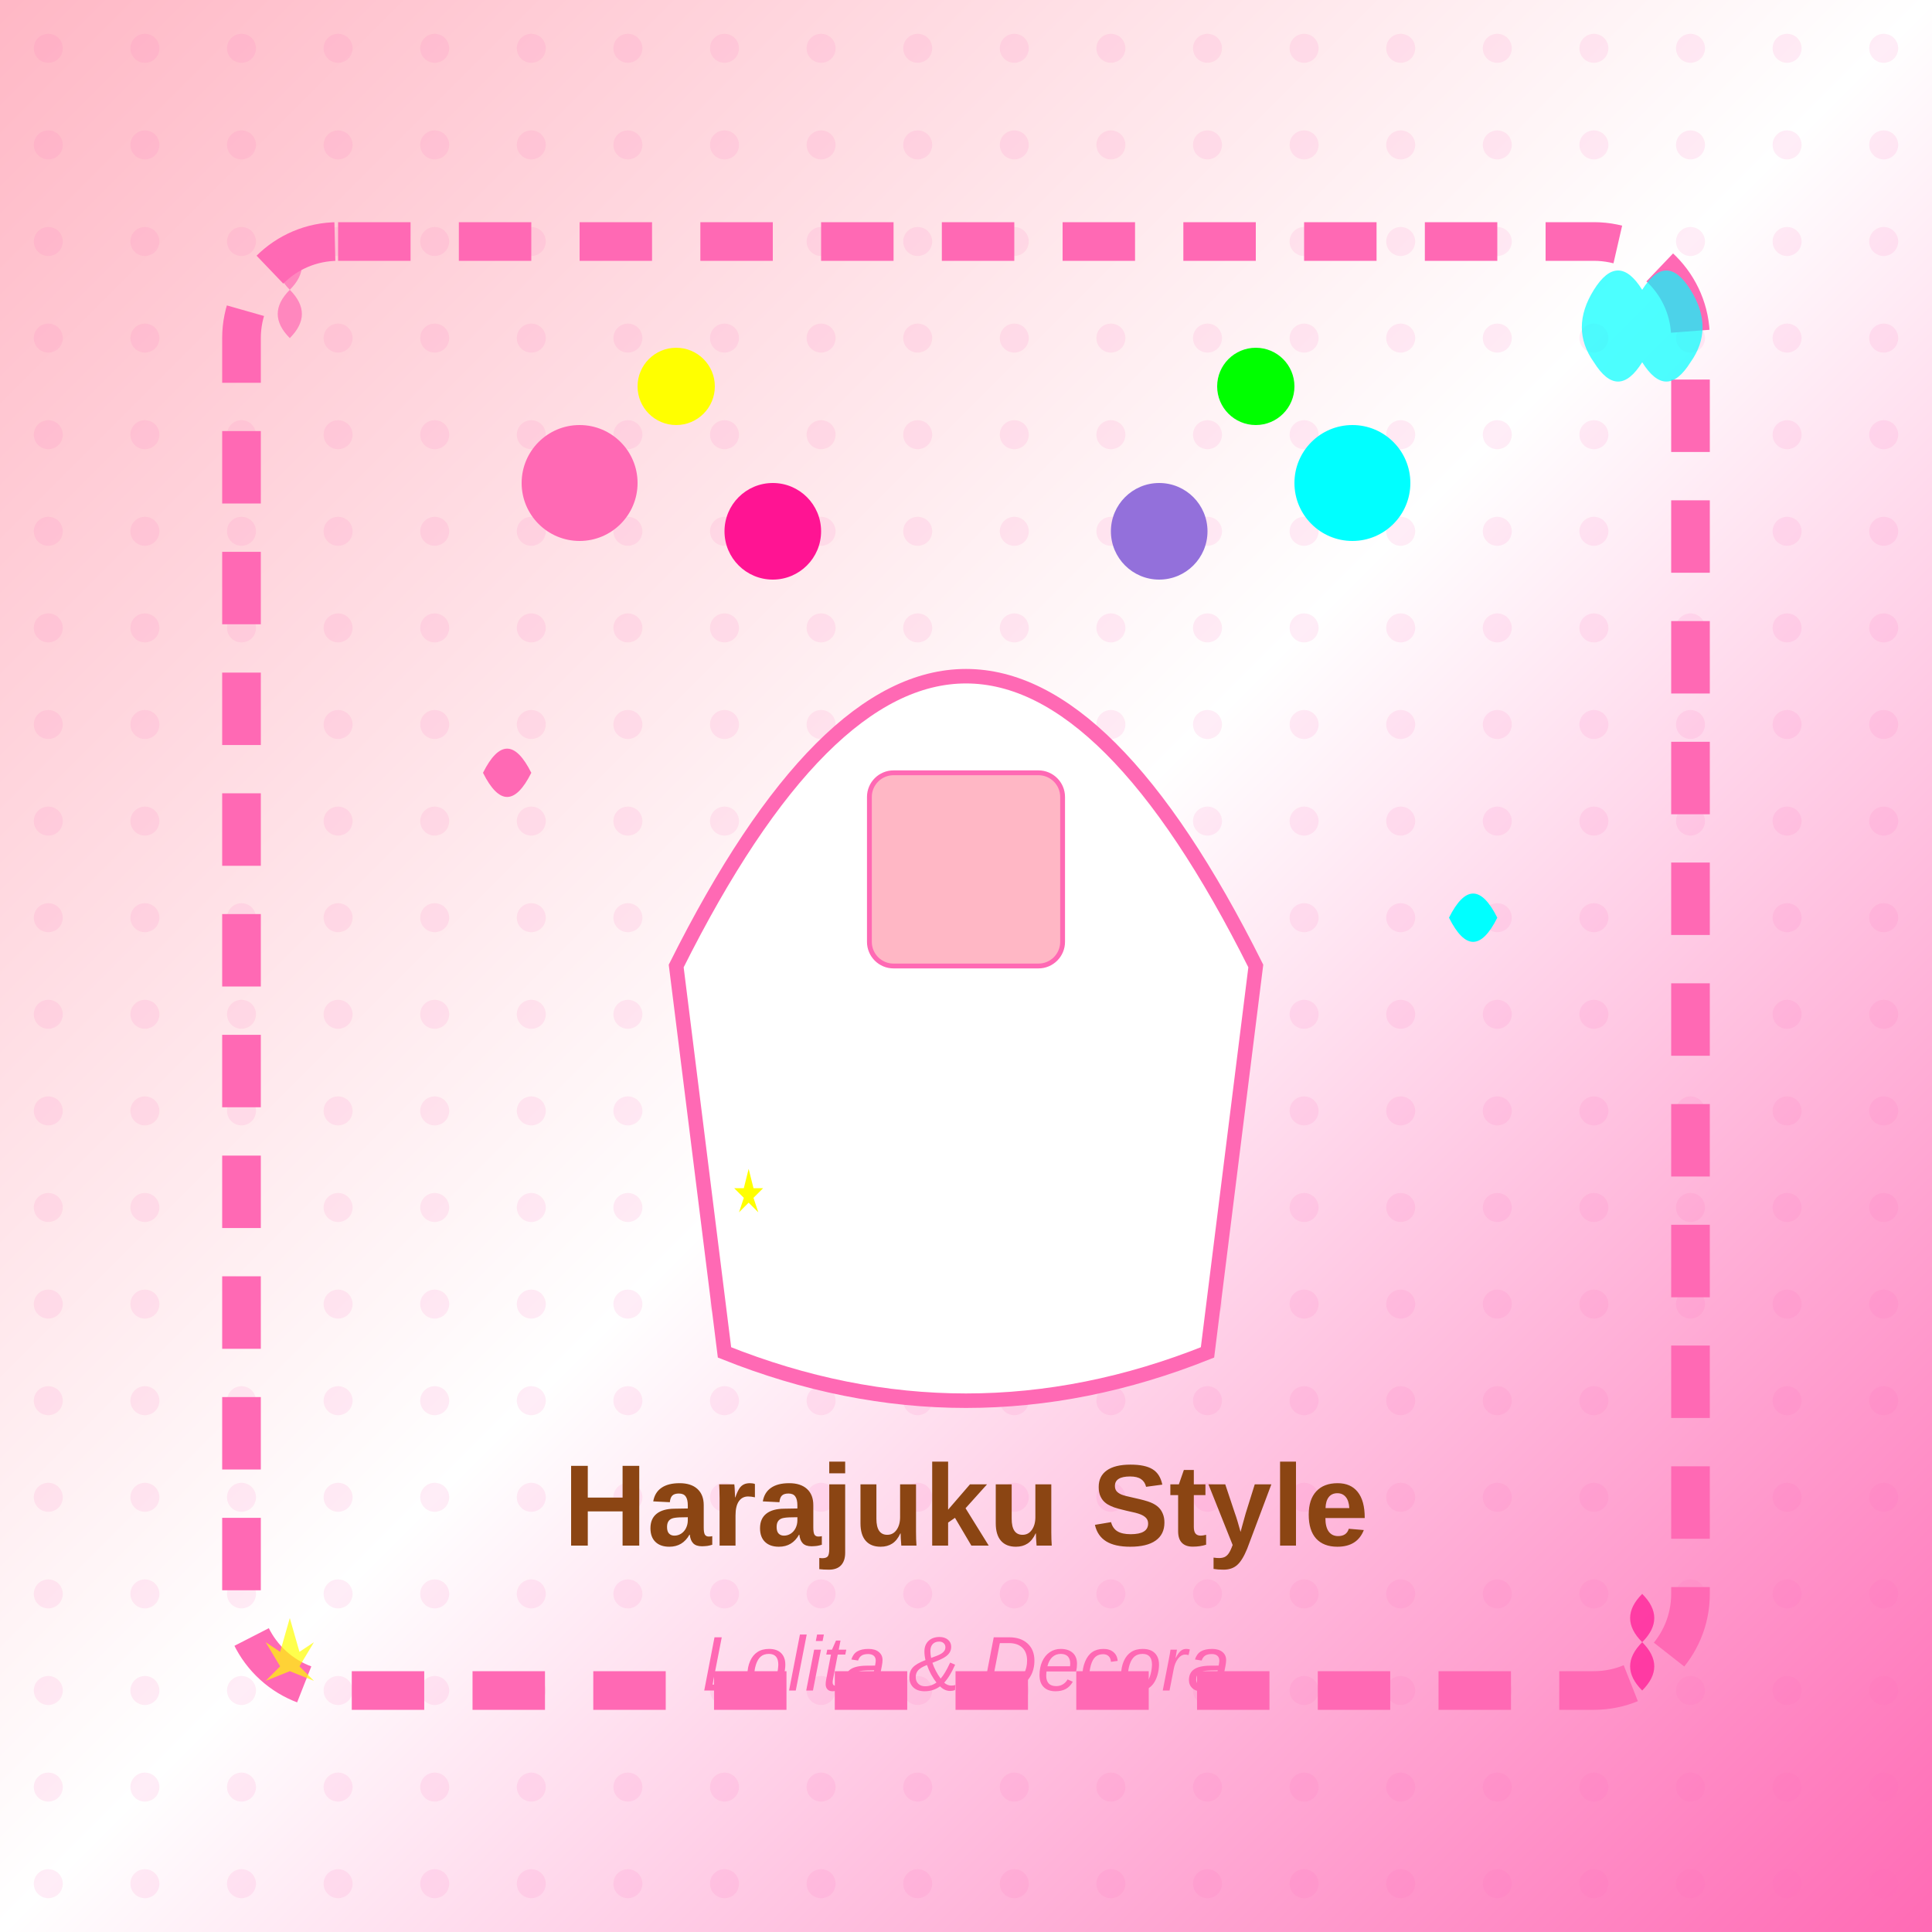
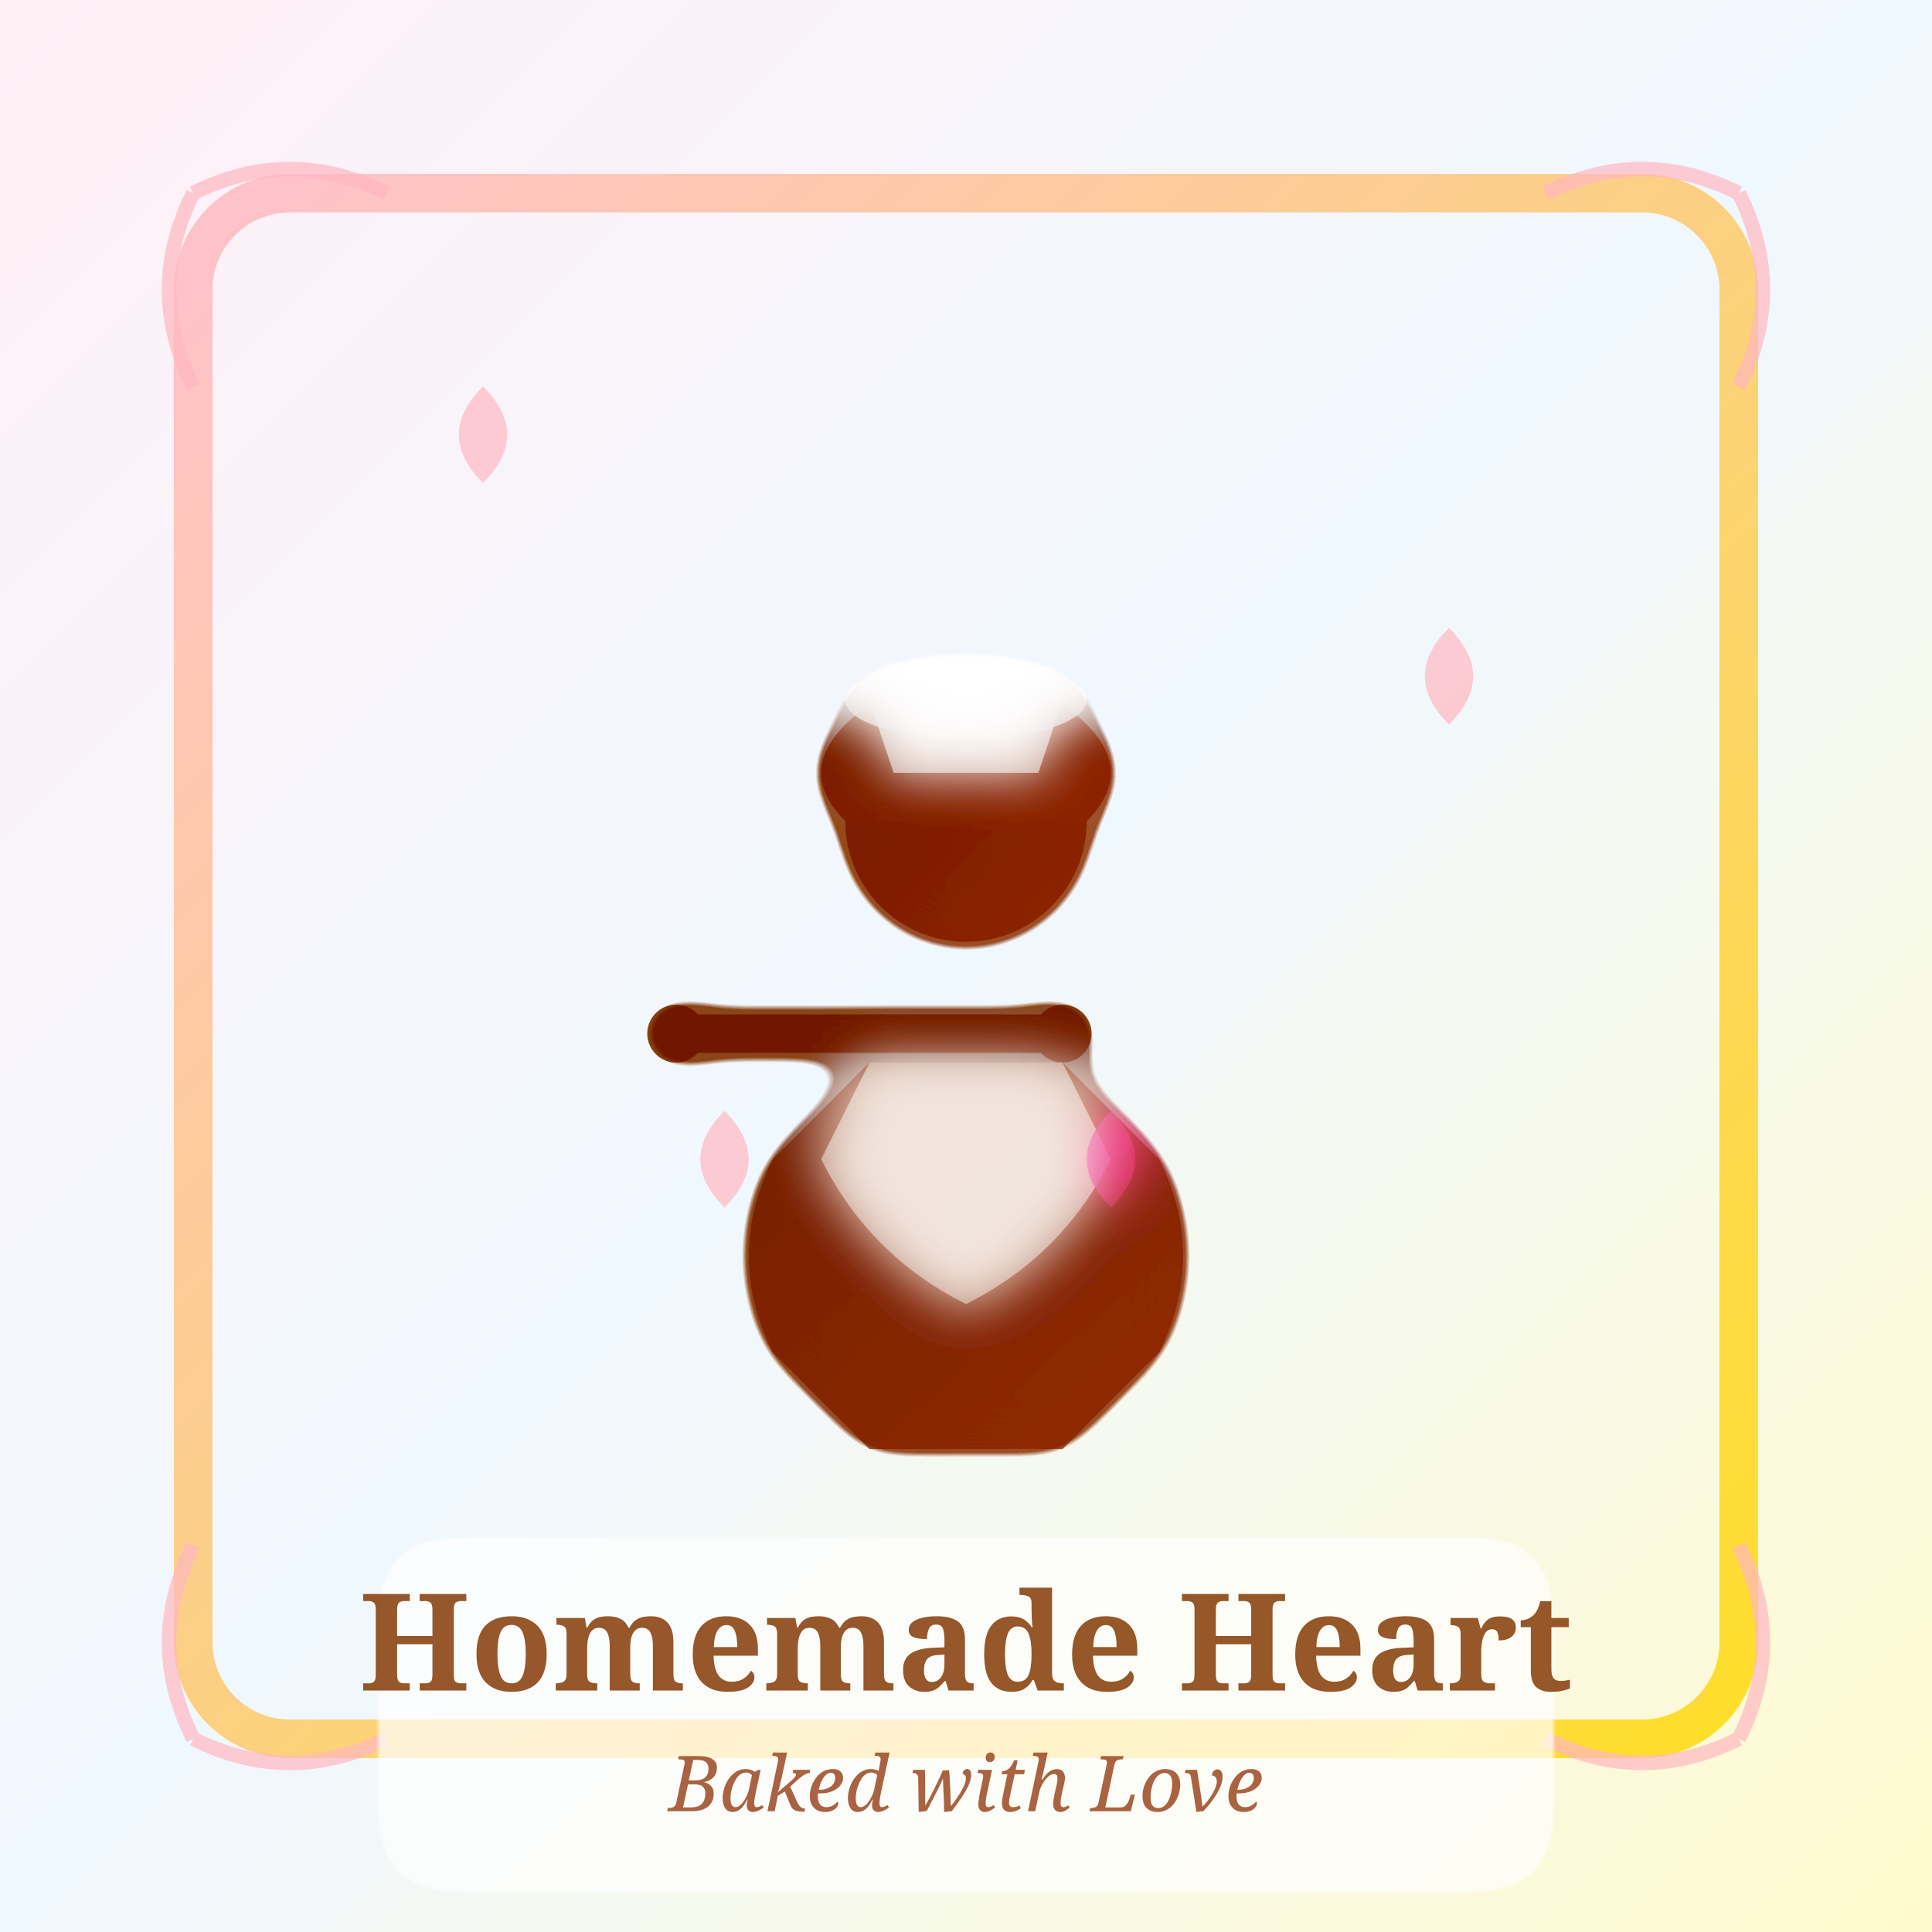
<svg xmlns="http://www.w3.org/2000/svg" width="400" height="400" viewBox="0 0 400 400">
  <defs>
    <linearGradient id="bgGradient" x1="0%" y1="0%" x2="100%" y2="100%">
-       <stop offset="0%" stop-color="#ffb7c5" />
-       <stop offset="50%" stop-color="#ffffff" />
-       <stop offset="100%" stop-color="#ff69b4" />
+       <stop offset="0%" stop-color="#FFF0F5" />
+       <stop offset="50%" stop-color="#F0F8FF" />
+       <stop offset="100%" stop-color="#FFFACD" />
    </linearGradient>
-     <pattern id="polkaPattern" width="20" height="20" patternUnits="userSpaceOnUse">
-       <circle cx="10" cy="10" r="3" fill="#ff69b4" opacity="0.3" />
+     <linearGradient id="frameGradient" x1="0%" y1="0%" x2="100%" y2="100%">
+       <stop offset="0%" stop-color="#FFB6C1" />
+       <stop offset="100%" stop-color="#FFD700" />
+     </linearGradient>
+     <linearGradient id="silhouetteGradient" x1="0%" y1="0%" x2="100%" y2="100%">
+       <stop offset="0%" stop-color="#8B4513" />
+       <stop offset="100%" stop-color="#A0522D" />
+     </linearGradient>
+     <filter id="softGlow" x="-20%" y="-20%" width="140%" height="140%">
+       <feGaussianBlur in="SourceGraphic" stdDeviation="5" result="blur" />
+       <feColorMatrix in="blur" type="matrix" values="1 0 0 0 0  0 1 0 0 0  0 0 1 0 0  0 0 0 15 -5" result="glow" />
+       <feBlend in="SourceGraphic" in2="glow" mode="soft-light" />
+     </filter>
+     <pattern id="lacePattern" width="40" height="40" patternUnits="userSpaceOnUse">
+       <circle cx="20" cy="20" r="5" fill="#FFB6C1" opacity="0.3" />
+       <circle cx="10" cy="10" r="3" fill="#FFB6C1" opacity="0.3" />
+       <circle cx="30" cy="10" r="3" fill="#FFB6C1" opacity="0.3" />
+       <circle cx="10" cy="30" r="3" fill="#FFB6C1" opacity="0.3" />
+       <circle cx="30" cy="30" r="3" fill="#FFB6C1" opacity="0.3" />
    </pattern>
-     <filter id="softGlow" x="-20%" y="-20%" width="140%" height="140%">
-       <feGaussianBlur in="SourceGraphic" stdDeviation="3" result="blur" />
-       <feBlend in="SourceGraphic" in2="blur" mode="screen" />
-     </filter>
  </defs>
  <rect width="400" height="400" fill="url(#bgGradient)" />
-   <rect width="400" height="400" fill="url(#polkaPattern)" opacity="0.4" />
-   <g transform="translate(200 200)">
-     <path d="M -60 0 Q 0 -120 60 0 L 50 80 Q 0 100 -50 80 Z" fill="#ffffff" stroke="#ff69b4" stroke-width="3" />
-     <rect x="-20" y="-40" width="40" height="40" rx="5" fill="#ffb7c5" stroke="#ff69b4" stroke-width="1" />
-     <path d="M -25 -40 Q 0 -50 25 -40" fill="none" stroke="#ffffff" stroke-width="2" stroke-linecap="round" />
+   <rect x="40" y="40" width="320" height="320" rx="20" fill="none" stroke="url(#frameGradient)" stroke-width="8" opacity="0.8" />
+   <rect x="40" y="40" width="320" height="320" rx="20" fill="none" stroke="url(#lacePattern)" stroke-width="8" opacity="0.5" />
+   <g opacity="0.7">
+     <path d="M40,40 Q60,30 80,40" fill="none" stroke="#FFB6C1" stroke-width="3" />
+     <path d="M40,40 Q30,60 40,80" fill="none" stroke="#FFB6C1" stroke-width="3" />
+     <path d="M360,40 Q340,30 320,40" fill="none" stroke="#FFB6C1" stroke-width="3" />
+     <path d="M360,40 Q370,60 360,80" fill="none" stroke="#FFB6C1" stroke-width="3" />
+     <path d="M40,360 Q60,370 80,360" fill="none" stroke="#FFB6C1" stroke-width="3" />
+     <path d="M40,360 Q30,340 40,320" fill="none" stroke="#FFB6C1" stroke-width="3" />
+     <path d="M360,360 Q340,370 320,360" fill="none" stroke="#FFB6C1" stroke-width="3" />
+     <path d="M360,360 Q370,340 360,320" fill="none" stroke="#FFB6C1" stroke-width="3" />
  </g>
-   <g id="hairClips">
-     <circle cx="120" cy="100" r="12" fill="#ff69b4" />
-     <circle cx="280" cy="100" r="12" fill="#00ffff" />
-     <circle cx="140" cy="80" r="8" fill="#ffff00" />
-     <circle cx="260" cy="80" r="8" fill="#00ff00" />
-     <circle cx="160" cy="110" r="10" fill="#ff1493" />
-     <circle cx="240" cy="110" r="10" fill="#9370db" />
+   <g transform="translate(200, 200)" filter="url(#softGlow)">
+     <path d="M-40,40 Q-50,60 -40,80 L-20,100 L20,100 L40,80 Q50,60 40,40 L20,20 L-20,20 Z" fill="url(#silhouetteGradient)" opacity="0.9" />
+     <path d="M-30,40 Q-20,60 0,70 Q20,60 30,40 L20,20 L-20,20 Z" fill="#FFFFFF" opacity="0.8" />
+     <circle cx="0" cy="-30" r="25" fill="url(#silhouetteGradient)" />
+     <path d="M-25,-30 Q-35,-40 -25,-50 Q-15,-60 0,-55 Q15,-60 25,-50 Q35,-40 25,-30" fill="url(#silhouetteGradient)" />
+     <path d="M-20,-55 Q0,-70 20,-55 L15,-40 L-15,-40 Z" fill="#FFFFFF" opacity="0.9" />
+     <ellipse cx="0" cy="-55" rx="25" ry="8" fill="#FFFFFF" opacity="0.9" />
+     <rect x="-60" y="10" width="80" height="8" rx="4" fill="#8B4513" />
+     <circle cx="-60" cy="14" r="6" fill="#8B4513" />
+     <circle cx="20" cy="14" r="6" fill="#8B4513" />
+     <path d="M30,50 Q40,40 30,30 Q20,40 30,50 Z" fill="#FF69B4" opacity="0.8" />
  </g>
-   <g id="floatingAccessories">
-     <g transform="translate(100 160)">
-       <path d="M 0 0 Q 5 -10 10 0 Q 5 10 0 0 Z" fill="#ff69b4" />
-     </g>
-     <g transform="translate(300 190)">
-       <path d="M 0 0 Q 5 -10 10 0 Q 5 10 0 0 Z" fill="#00ffff" />
-     </g>
-     <g transform="translate(155 245)">
-       <path d="M 0 -3 L 1 1 L 3 1 L 1 3 L 2 6 L 0 4 L -2 6 L -1 3 L -3 1 L -1 1 Z" fill="#ffff00" />
-     </g>
+   <g opacity="0.7">
+     <path d="M100,100 Q110,90 100,80 Q90,90 100,100 Z" fill="#FFB6C1">
+       <animate attributeName="opacity" values="0.7;1;0.7" dur="3s" repeatCount="indefinite" />
+       <animateTransform attributeName="transform" type="translate" values="0,0;0,-10;0,0" dur="4s" repeatCount="indefinite" />
+     </path>
+     <path d="M300,150 Q310,140 300,130 Q290,140 300,150 Z" fill="#FFB6C1">
+       <animate attributeName="opacity" values="0.7;1;0.7" dur="4s" repeatCount="indefinite" />
+       <animateTransform attributeName="transform" type="translate" values="0,0;0,-15;0,0" dur="5s" repeatCount="indefinite" />
+     </path>
+     <path d="M150,250 Q160,240 150,230 Q140,240 150,250 Z" fill="#FFB6C1">
+       <animate attributeName="opacity" values="0.7;1;0.7" dur="5s" repeatCount="indefinite" />
+       <animateTransform attributeName="transform" type="translate" values="0,0;0,-12;0,0" dur="6s" repeatCount="indefinite" />
+     </path>
  </g>
-   <rect x="50" y="50" width="300" height="300" fill="none" stroke="#ff69b4" stroke-width="8" stroke-dasharray="15,10" rx="20" />
-   <text x="200" y="320" text-anchor="middle" font-family="Arial, sans-serif" font-size="24" fill="#8b4513" font-weight="bold">
-         Harajuku Style
+   <rect x="80" y="320" width="240" height="70" rx="10" fill="#FFFFFF" opacity="0.7" filter="url(#softGlow)" />
+   <text x="200" y="350" text-anchor="middle" font-family="Georgia, serif" font-size="28" fill="#8B4513" opacity="0.9" font-weight="bold">
+         Homemade Heart
    </text>
-   <text x="200" y="350" text-anchor="middle" font-family="Arial, sans-serif" font-size="16" fill="#ff69b4" font-style="italic">
-         Lolita &amp; Decora
+   <text x="200" y="375" text-anchor="middle" font-family="Georgia, serif" font-size="16" fill="#A0522D" opacity="0.9" font-style="italic">
+         Baked with Love
    </text>
-   <g id="cornerAccents">
-     <g transform="translate(60 60)">
-       <path d="M 0 0 Q -5 -5 0 -10 Q 5 -5 0 0 Q 5 5 0 10 Q -5 5 0 0 Z" fill="#ff69b4" opacity="0.7" />
-     </g>
-     <g transform="translate(340 60)">
-       <path d="M 0 0 Q 5 -8 10 0 Q 15 8 10 15 Q 5 23 0 15 Q -5 23 -10 15 Q -15 8 -10 0 Q -5 -8 0 0 Z" fill="#00ffff" opacity="0.7" />
-     </g>
-     <g transform="translate(60 340)">
-       <path d="M 0 -5 L 2 2 L 5 0 L 2 5 L 5 8 L 0 6 L -5 8 L -2 5 L -5 0 L -2 2 Z" fill="#ffff00" opacity="0.7" />
-     </g>
-     <g transform="translate(340 340)">
-       <path d="M 0 0 Q -5 -5 0 -10 Q 5 -5 0 0 Q 5 5 0 10 Q -5 5 0 0 Z" fill="#ff1493" opacity="0.7" />
-     </g>
-   </g>
</svg>
